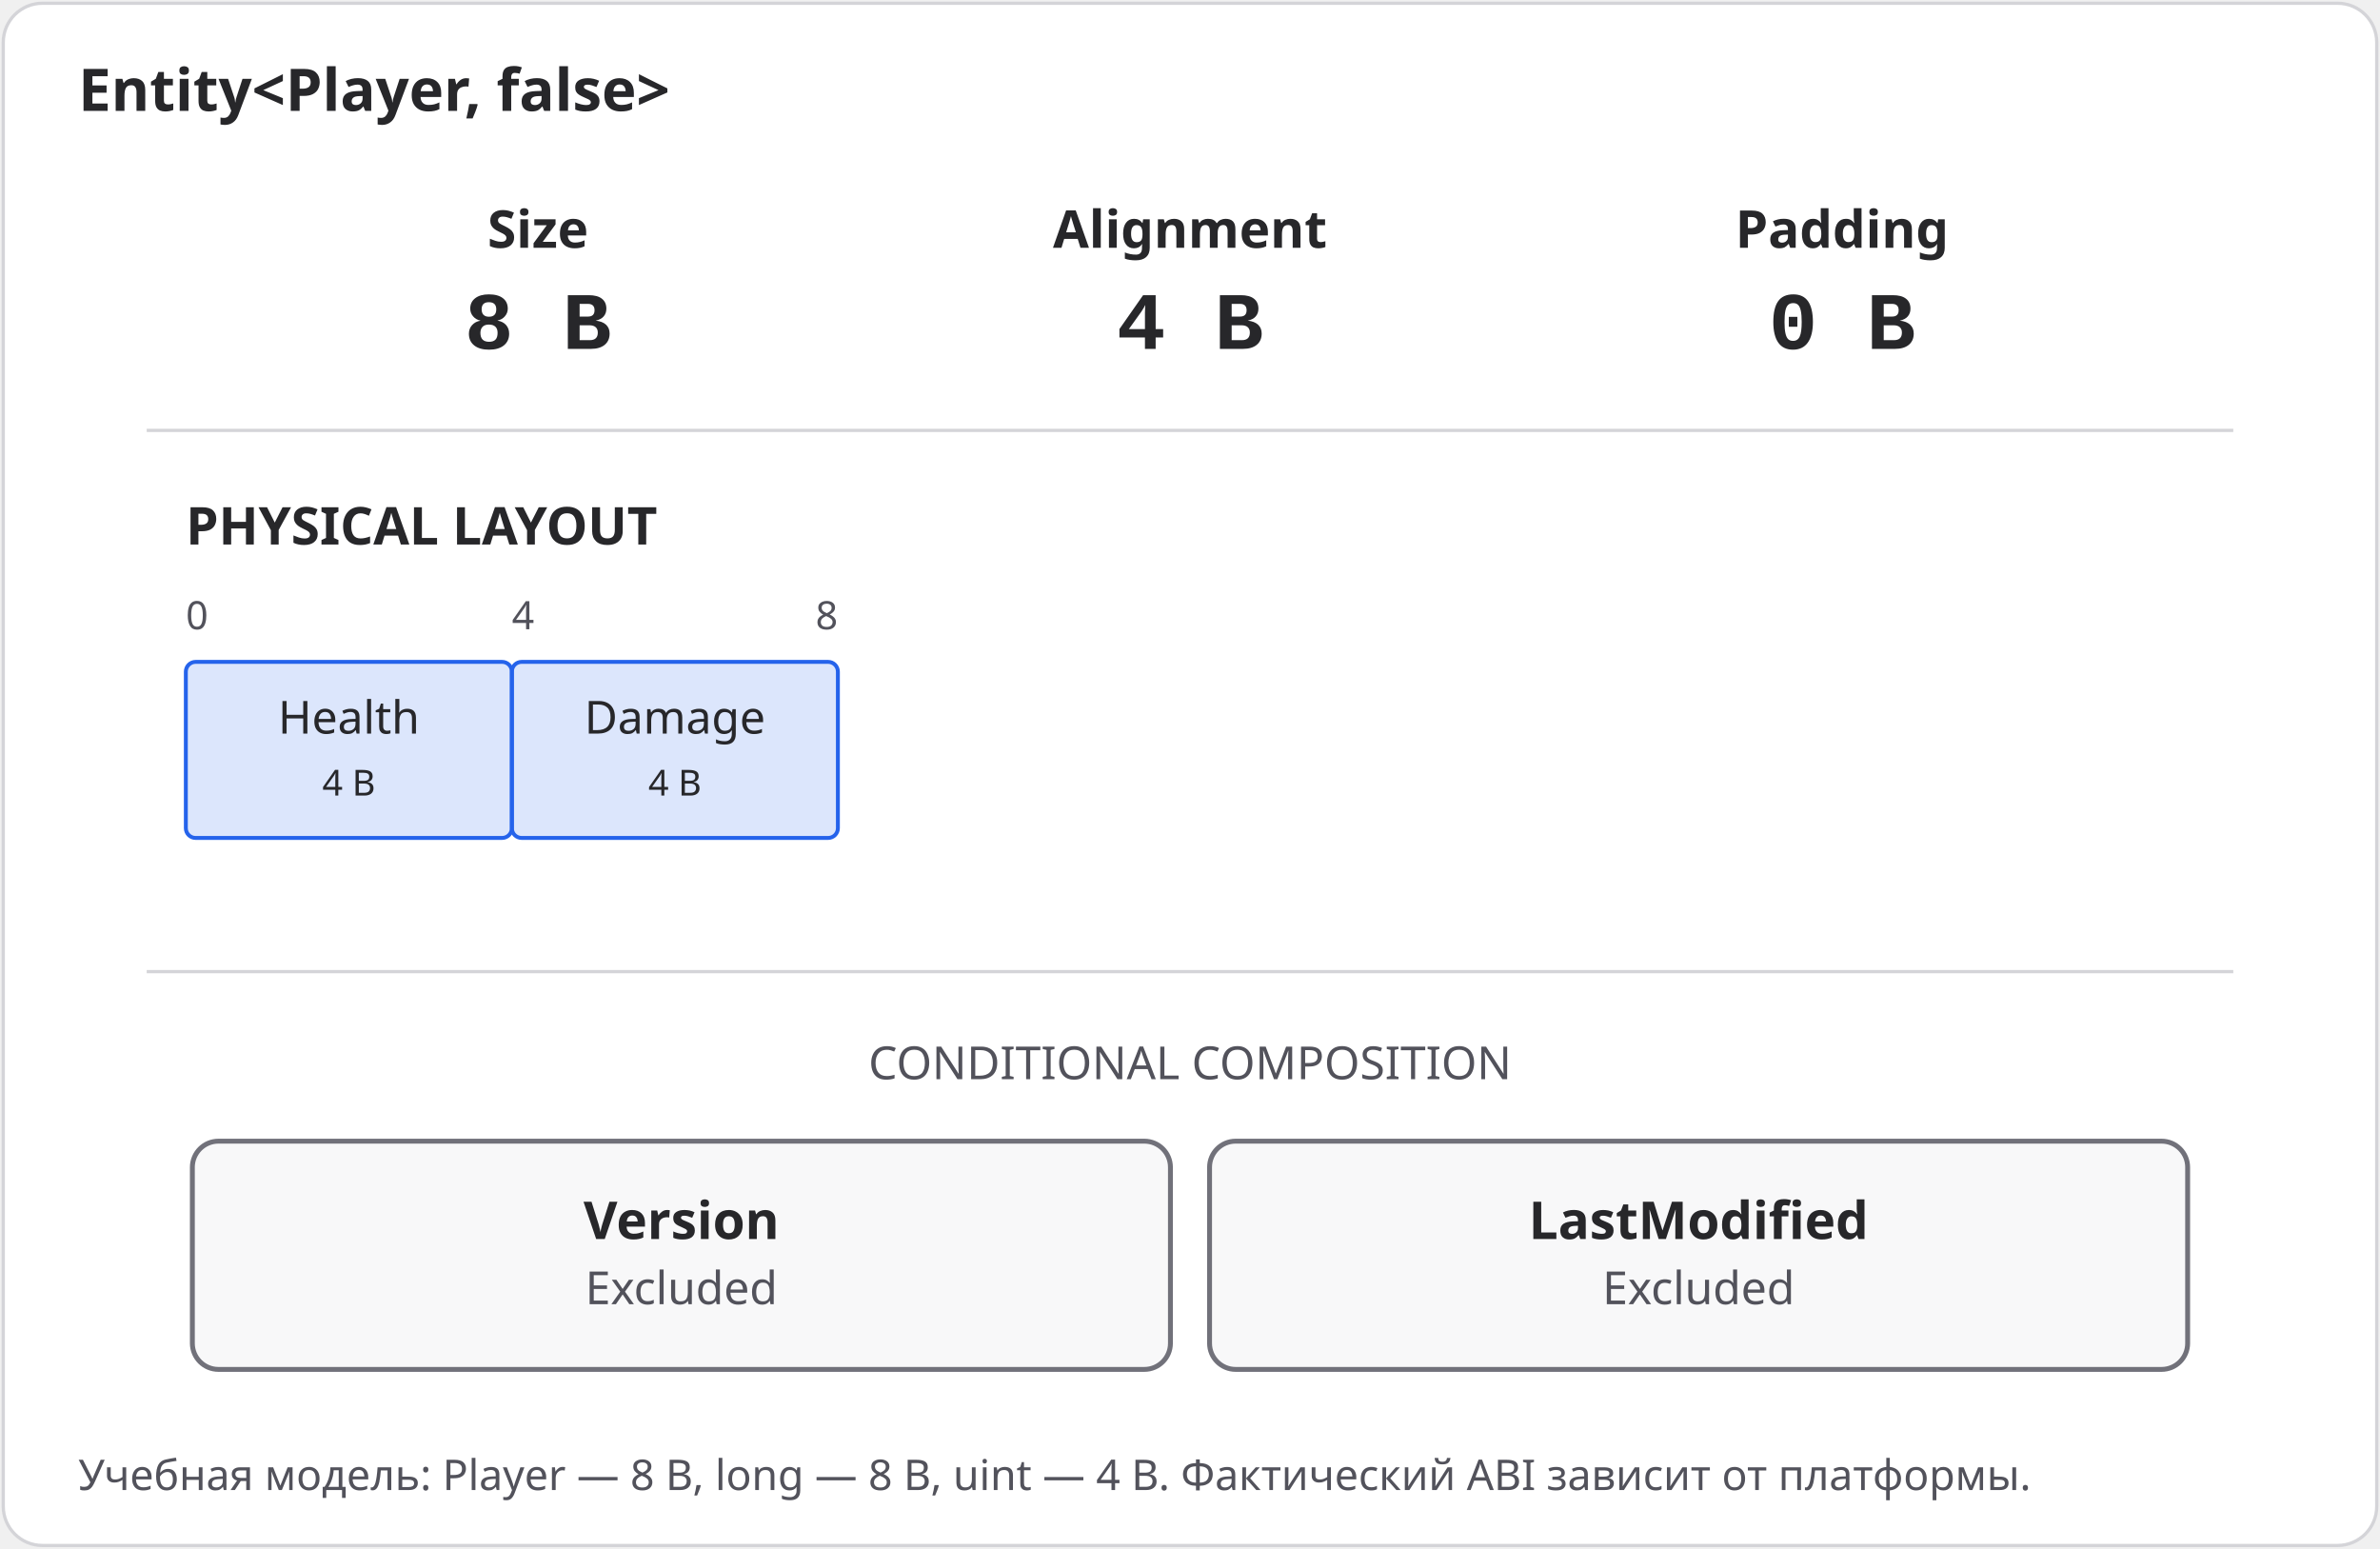
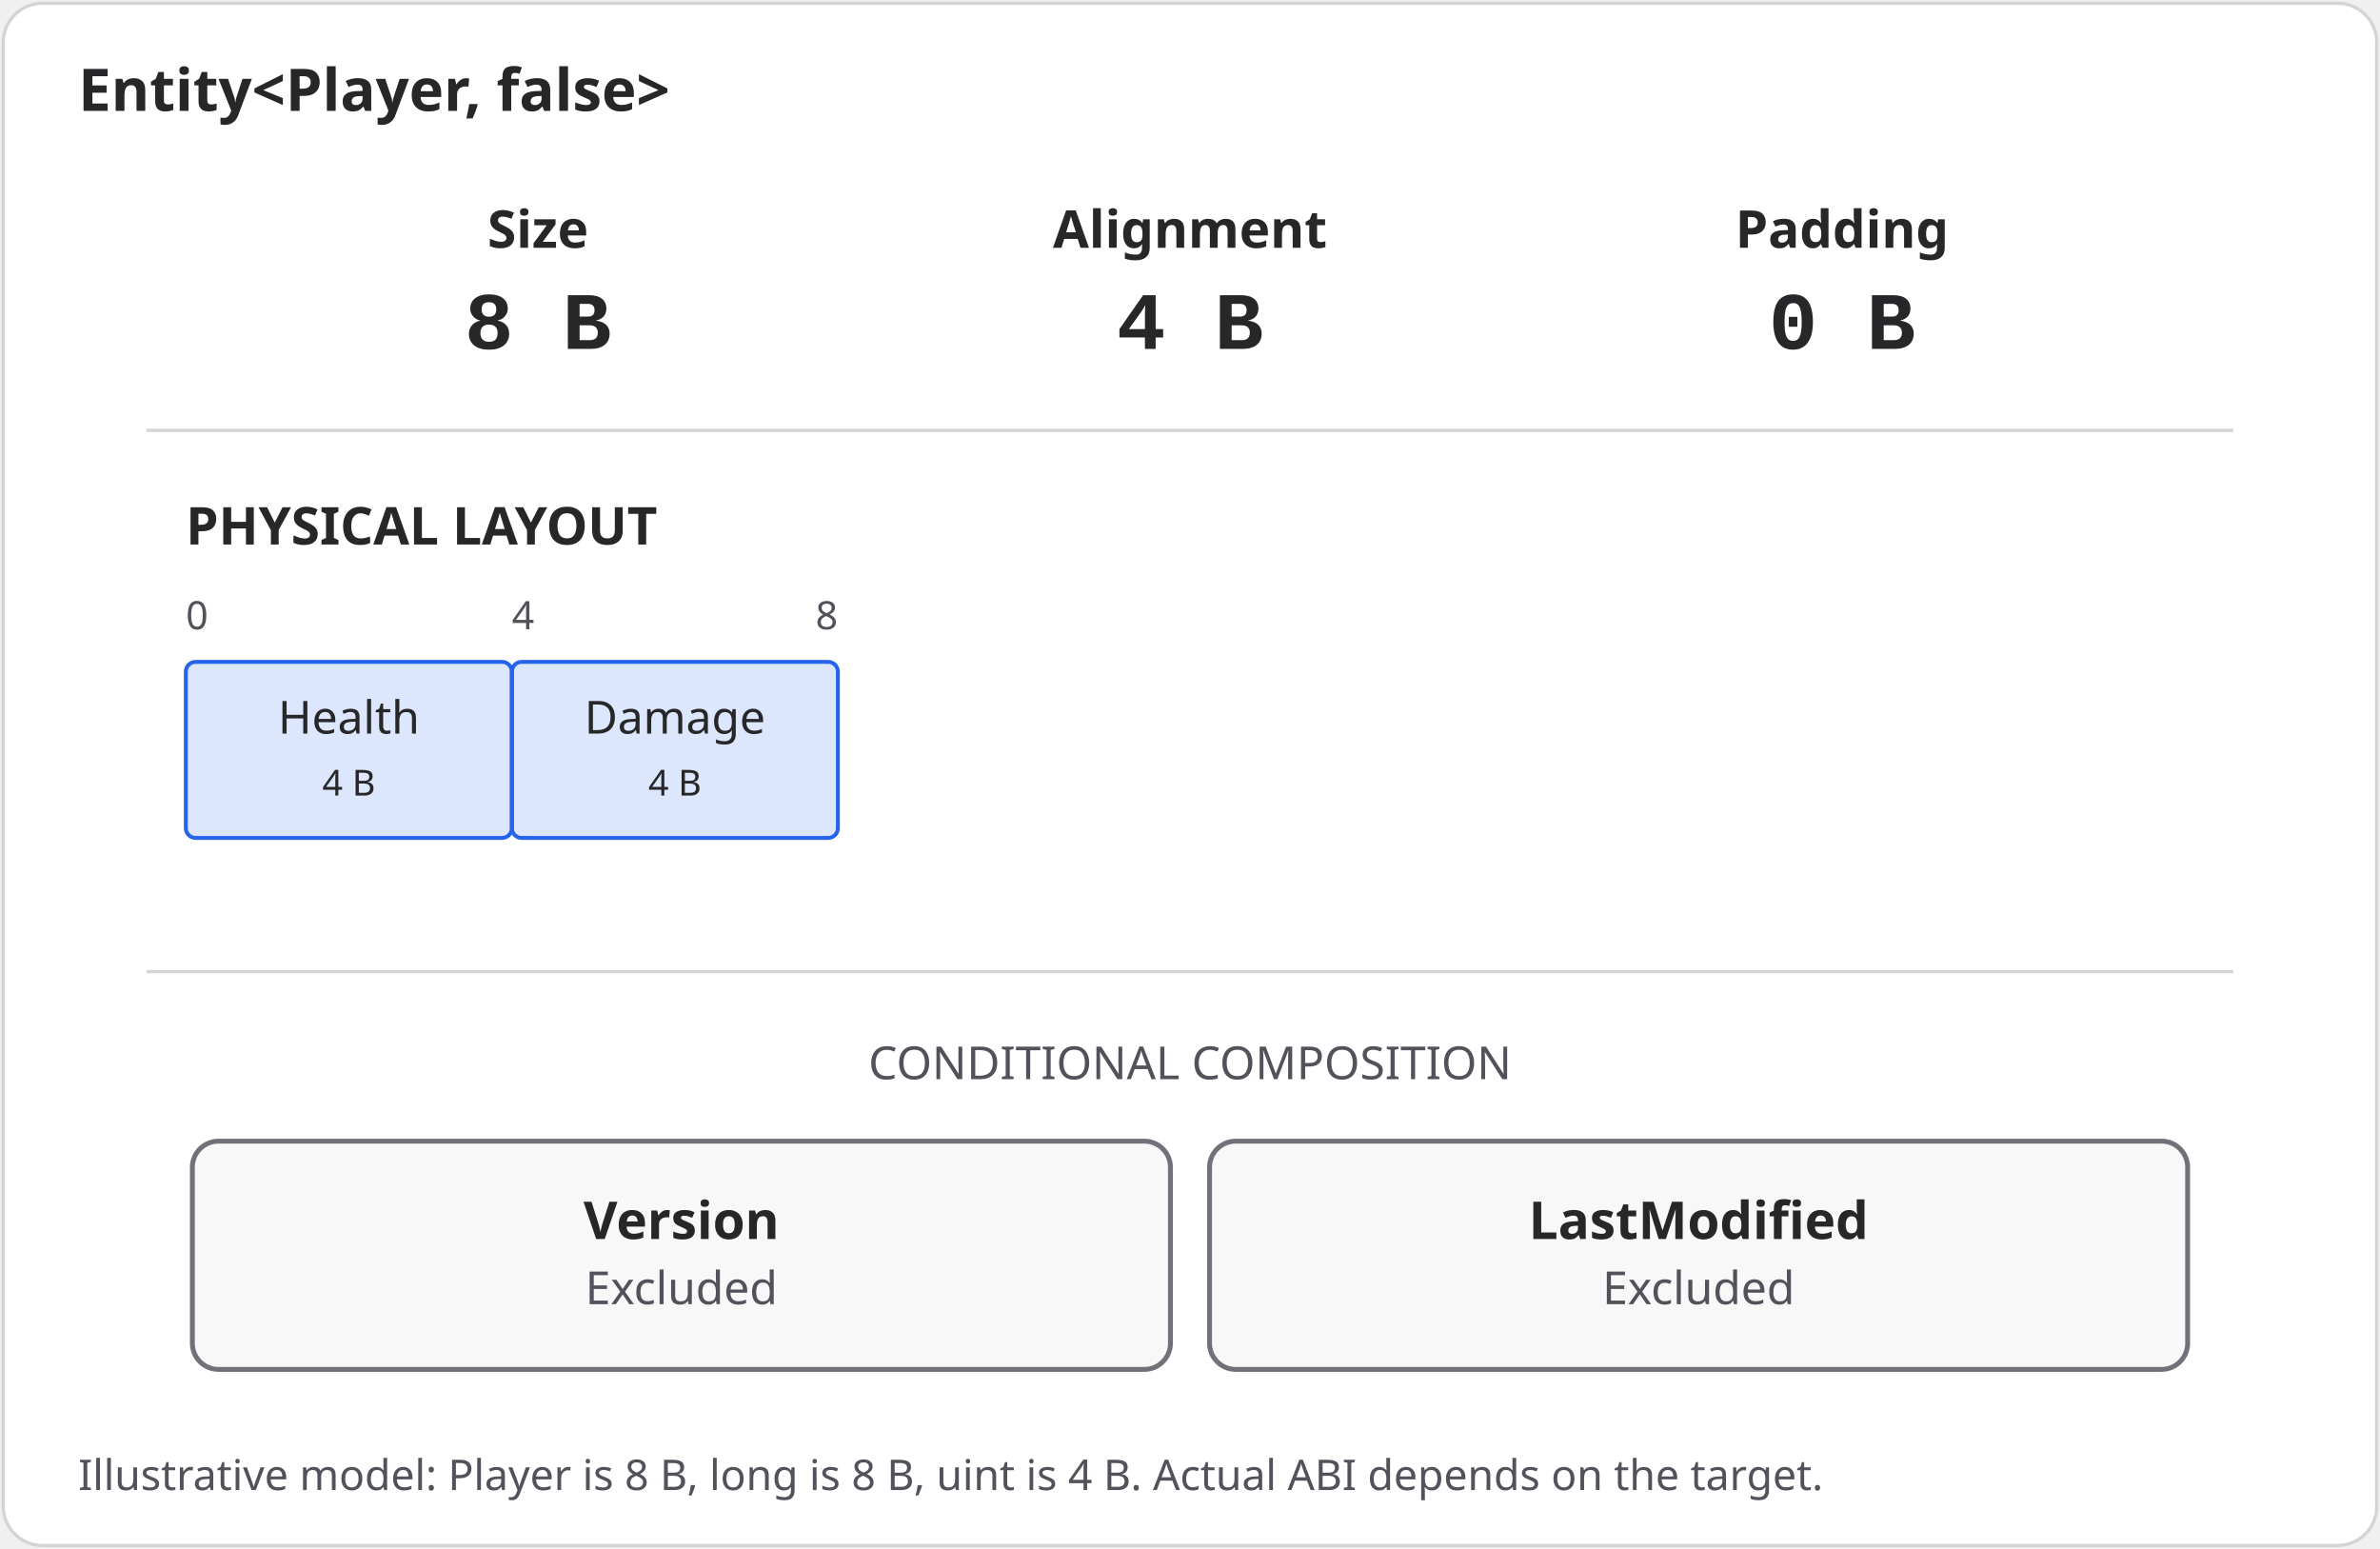
<svg xmlns="http://www.w3.org/2000/svg" width="730" height="475" viewBox="0 0 730 475" role="img" aria-label="Entity&lt;Player, false&gt;" font-family="system-ui, sans-serif">
  <rect x="1" y="1" width="728" height="473" rx="12" fill="#ffffff" fill-opacity="1" stroke="#d4d4d8" stroke-opacity="1" />
  <text x="24" y="34" font-size="18" font-weight="600" text-anchor="start" fill="#27272a">Entity&lt;Player, false&gt;</text>
  <text x="165" y="76" font-size="16" font-weight="600" text-anchor="middle" fill="#27272a">Size</text>
  <text x="165" y="107" font-size="25" font-weight="600" text-anchor="middle" fill="#27272a" font-family="ui-monospace, SFMono-Regular, Consolas, Liberation Mono, monospace" xml:space="preserve">8 B</text>
  <text x="365" y="76" font-size="16" font-weight="600" text-anchor="middle" fill="#27272a">Alignment</text>
  <text x="365" y="107" font-size="25" font-weight="600" text-anchor="middle" fill="#27272a" font-family="ui-monospace, SFMono-Regular, Consolas, Liberation Mono, monospace" xml:space="preserve">4 B</text>
  <text x="565" y="76" font-size="16" font-weight="600" text-anchor="middle" fill="#27272a">Padding</text>
  <text x="565" y="107" font-size="25" font-weight="600" text-anchor="middle" fill="#27272a" font-family="ui-monospace, SFMono-Regular, Consolas, Liberation Mono, monospace" xml:space="preserve">0 B</text>
  <path d="M45 132 H685" stroke="#d4d4d8" stroke-width="1" />
  <text x="57" y="167" font-size="16" font-weight="600" text-anchor="start" fill="#27272a">PHYSICAL LAYOUT</text>
  <text x="57" y="193" font-size="12" text-anchor="start" fill="#52525b">0</text>
  <rect x="57" y="203" width="100" height="54" rx="3" fill="#2563eb" fill-opacity="0.16" stroke="#2563eb" stroke-opacity="1" stroke-width="1.2" />
  <text x="107" y="225" font-size="14" text-anchor="middle" fill="#27272a">Health</text>
  <text x="107" y="244" font-size="11" text-anchor="middle" fill="#27272a">4 B</text>
  <text x="157" y="193" font-size="12" text-anchor="start" fill="#52525b">4</text>
  <rect x="157" y="203" width="100" height="54" rx="3" fill="#2563eb" fill-opacity="0.16" stroke="#2563eb" stroke-opacity="1" stroke-width="1.2" />
  <text x="207" y="225" font-size="14" text-anchor="middle" fill="#27272a">Damage</text>
  <text x="207" y="244" font-size="11" text-anchor="middle" fill="#27272a">4 B</text>
  <text x="257" y="193" font-size="12" text-anchor="end" fill="#52525b">8</text>
  <path d="M45 298 H685" stroke="#d4d4d8" stroke-width="1" />
  <text x="365" y="331" font-size="14" font-weight="400" text-anchor="middle" fill="#52525b">CONDITIONAL COMPOSITION</text>
  <rect x="59" y="350" width="300" height="70" rx="8" fill="#71717a" fill-opacity="0.05" stroke="#71717a" stroke-opacity="1" stroke-width="1.5" />
  <text x="209" y="380" font-size="16" font-weight="600" text-anchor="middle" fill="#27272a">Version</text>
  <text x="209" y="400" font-size="14" font-weight="400" text-anchor="middle" fill="#52525b">Excluded</text>
  <rect x="371" y="350" width="300" height="70" rx="8" fill="#71717a" fill-opacity="0.05" stroke="#71717a" stroke-opacity="1" stroke-width="1.5" />
  <text x="521" y="380" font-size="16" font-weight="600" text-anchor="middle" fill="#27272a">LastModified</text>
  <text x="521" y="400" font-size="14" font-weight="400" text-anchor="middle" fill="#52525b">Excluded</text>
-   <text x="24" y="457" font-size="13" font-weight="400" text-anchor="start" fill="#52525b">Учебная модель: Player — 8 B, long — 8 B, uint — 4 B. Фактический ABI зависит от платформы.</text>
+   <text x="24" y="457" font-size="13" font-weight="400" text-anchor="start" fill="#52525b">Illustrative model: Player is 8 B, long is 8 B, uint is 4 B. Actual ABI depends on the target.</text>
</svg>
